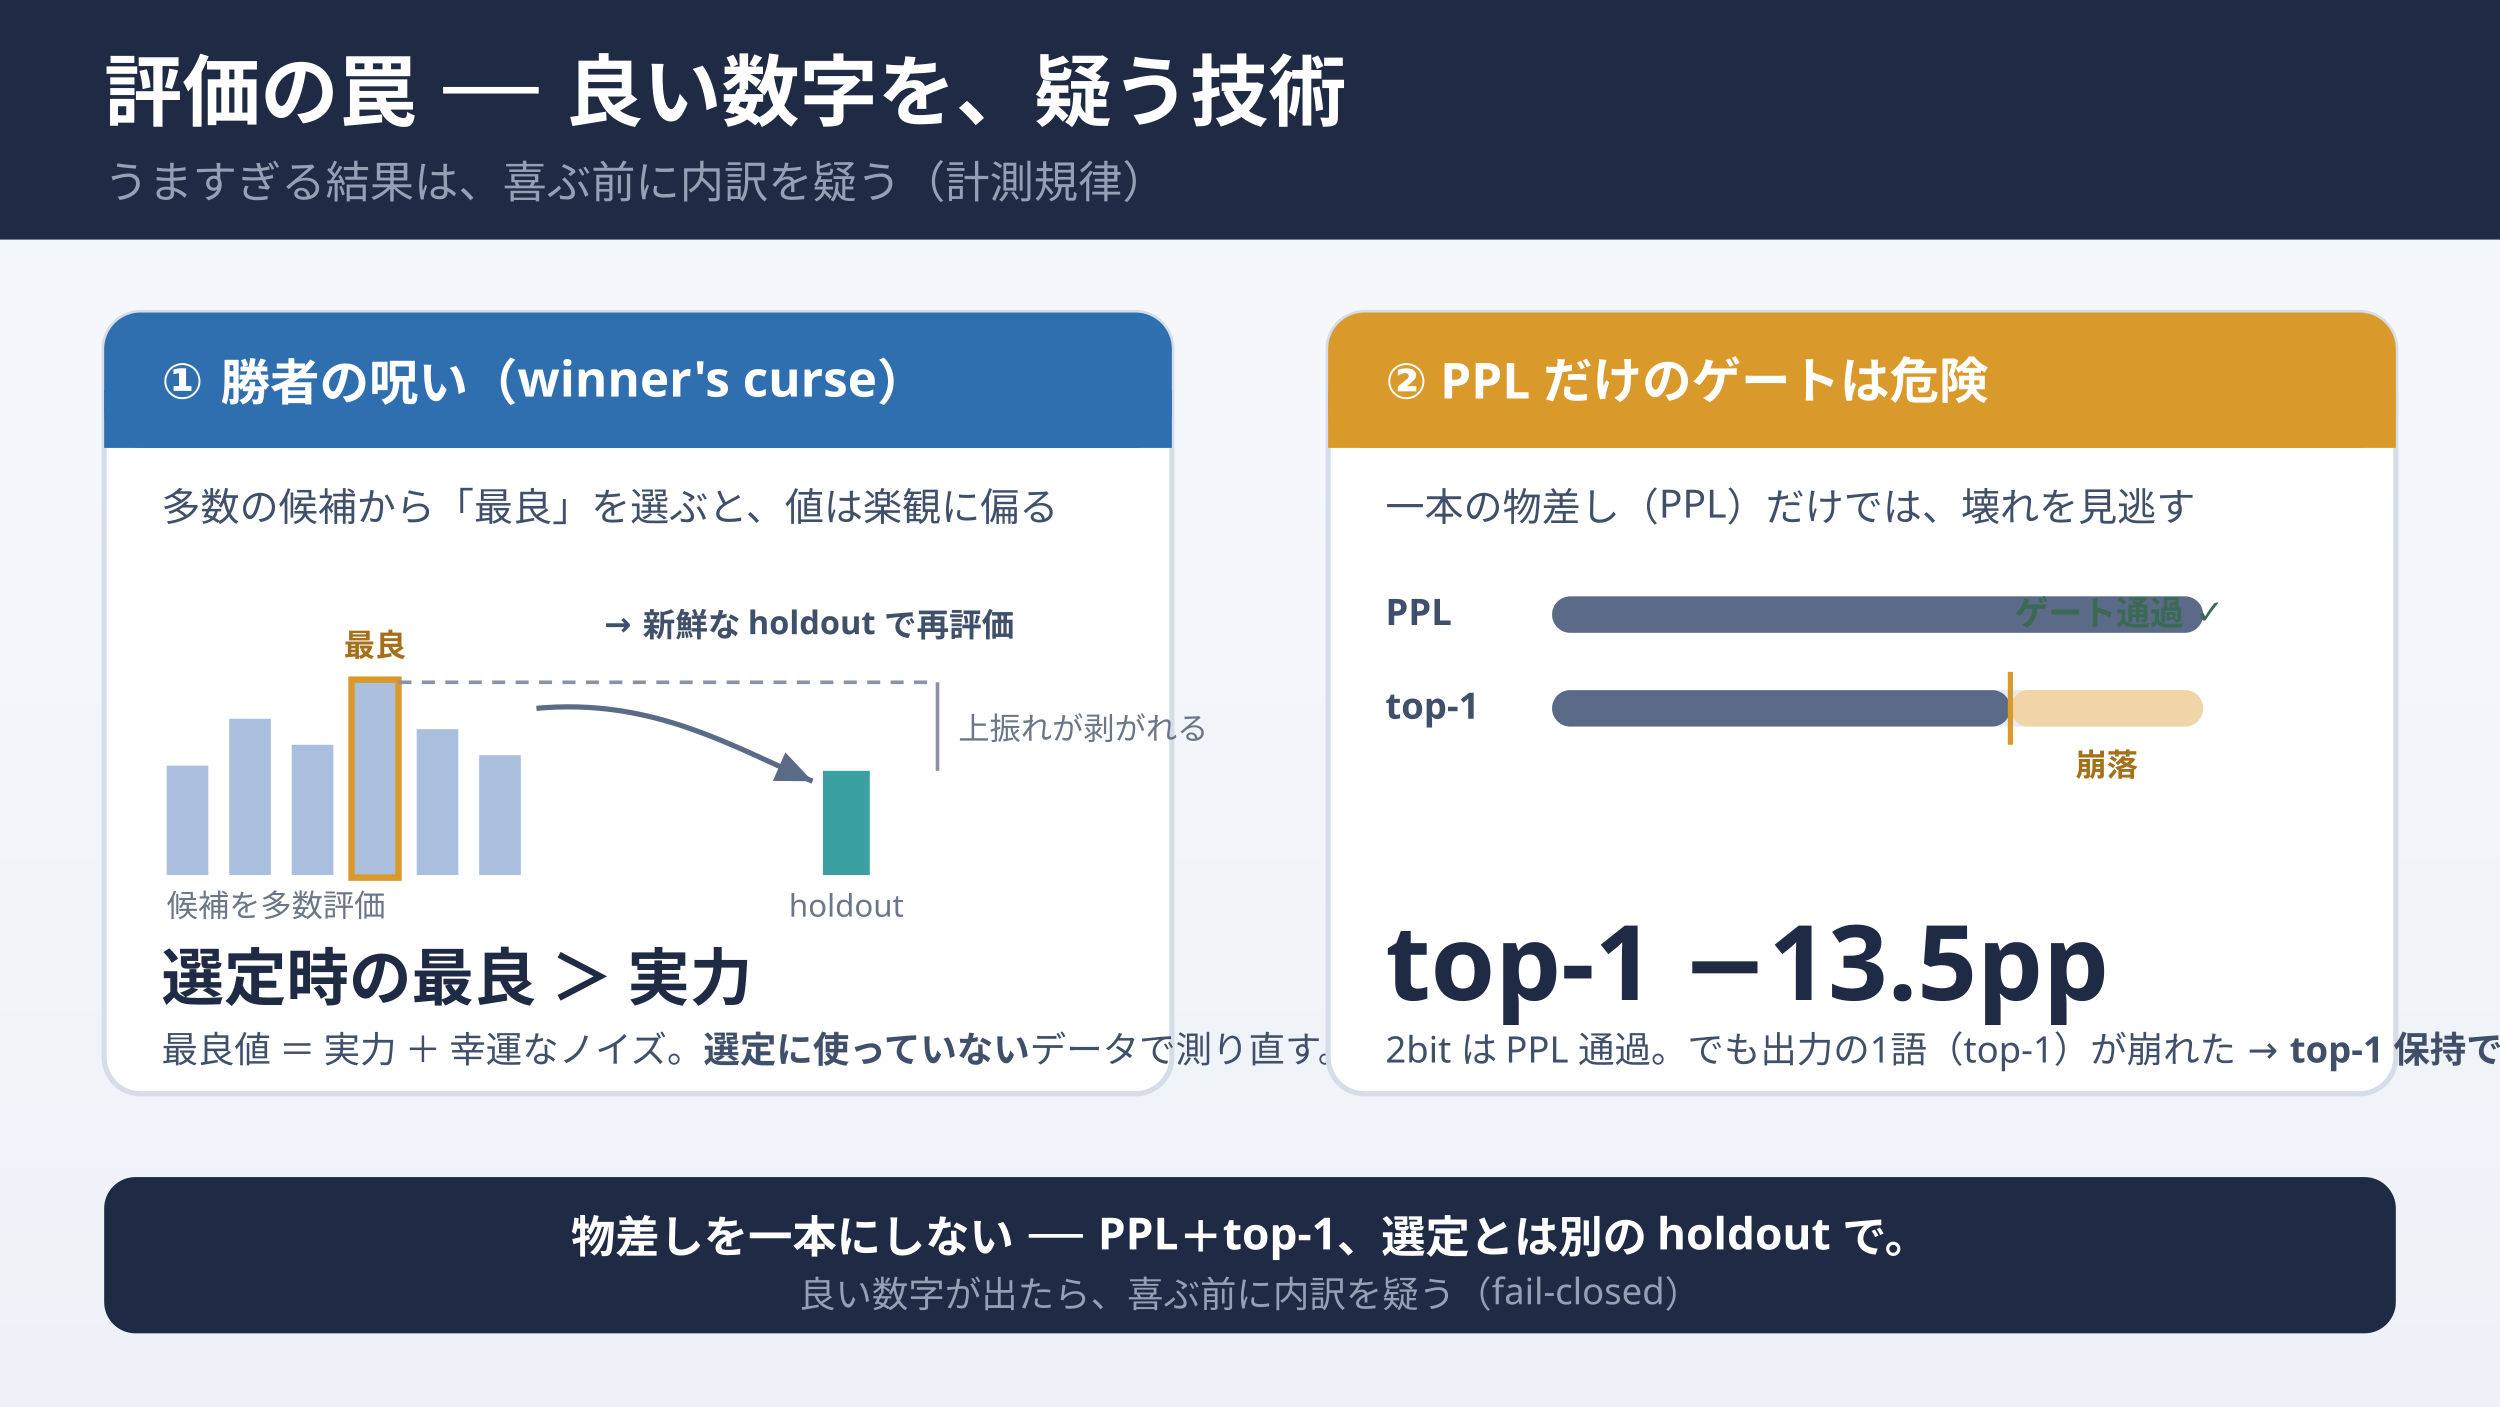
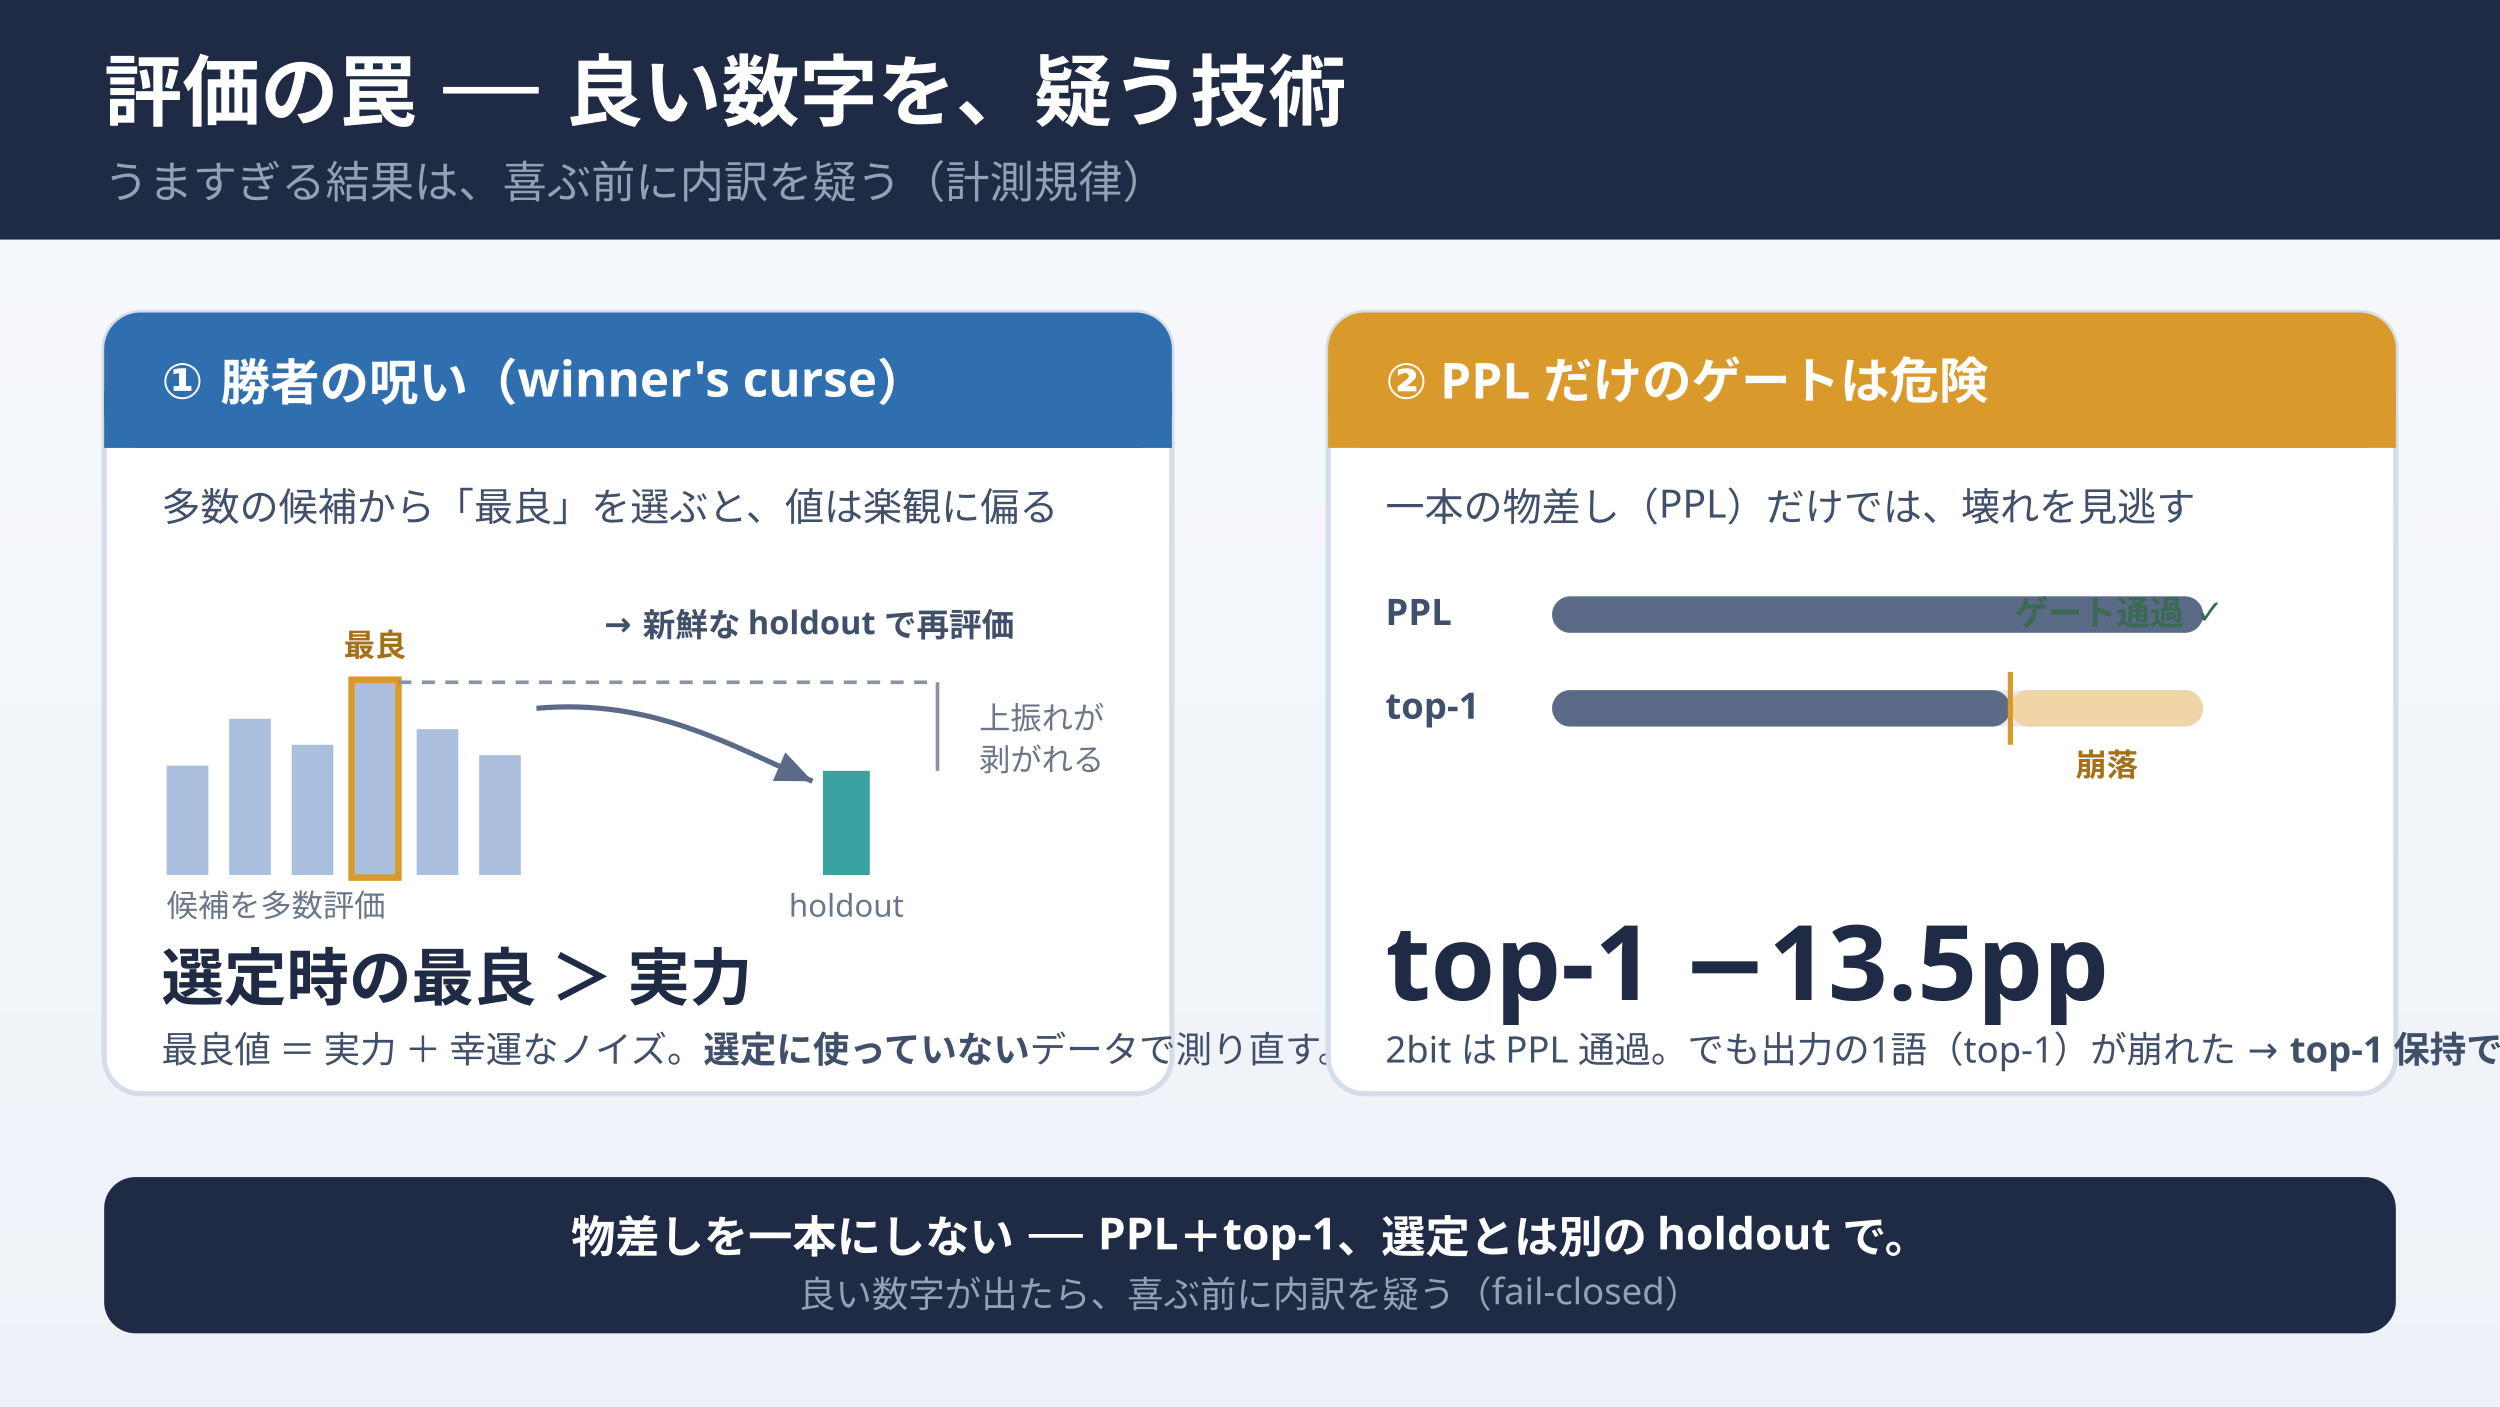
<svg xmlns="http://www.w3.org/2000/svg" viewBox="0 0 960 540" width="960" height="540" font-family="'Segoe UI','Hiragino Kaku Gothic ProN','Noto Sans JP','Yu Gothic',sans-serif">
  <defs>
    <linearGradient id="bgT" x1="0" y1="0" x2="0" y2="1">
      <stop offset="0" stop-color="#f7f9fc" />
      <stop offset="1" stop-color="#eef2f8" />
    </linearGradient>
    <marker id="arrT" markerWidth="10" markerHeight="10" refX="7" refY="3" orient="auto" markerUnits="strokeWidth">
      <path d="M0,0 L7,3 L0,6 Z" fill="#5b6a86" />
    </marker>
  </defs>
  <rect width="960" height="540" fill="url(#bgT)" />
  <rect x="0" y="0" width="960" height="92" fill="#1f2a44" />
  <text x="40" y="46" fill="#ffffff" font-size="30" font-weight="700">評価の罠 ── 良い数字を、疑う技術</text>
  <text x="40" y="76" fill="#aebaccd0" font-size="17">うますぎる結果は、喜ぶ前に内訳を疑う（計測規律）</text>
  <g>
    <rect x="40" y="120" width="410" height="300" rx="14" fill="#ffffff" stroke="#d5dde8" stroke-width="2" />
    <rect x="40" y="120" width="410" height="52" rx="14" fill="#2f6fb0" />
    <rect x="40" y="150" width="410" height="22" fill="#2f6fb0" />
    <text x="62" y="153" fill="#ffffff" font-size="19" font-weight="700">① 勝者の呪い（winner's curse）</text>
    <text x="62" y="200" fill="#41506a" font-size="15">多数の候補から「最良」を選ぶと、値は楽観に偏る</text>
    <g>
      <rect x="64" y="294" width="16" height="42" fill="#a9bfdd" />
      <rect x="88" y="276" width="16" height="60" fill="#a9bfdd" />
      <rect x="112" y="286" width="16" height="50" fill="#a9bfdd" />
      <rect x="136" y="262" width="16" height="74" fill="#a9bfdd" />
      <rect x="160" y="280" width="16" height="56" fill="#a9bfdd" />
      <rect x="184" y="290" width="16" height="46" fill="#a9bfdd" />
      <rect x="135" y="261" width="18" height="76" fill="none" stroke="#d99a2b" stroke-width="2.5" />
      <text x="144" y="252" fill="#a5701a" font-size="12" font-weight="700" text-anchor="middle">最良</text>
    </g>
    <text x="64" y="352" fill="#6b7688" font-size="12">候補を多数評価</text>
    <rect x="316" y="296" width="18" height="40" fill="#3aa0a0" />
    <text x="325" y="352" fill="#6b7688" font-size="12" text-anchor="middle">holdout</text>
    <line x1="153" y1="262" x2="360" y2="262" stroke="#8a93a6" stroke-width="1.4" stroke-dasharray="5 4" />
    <path d="M360,262 L360,296" stroke="#8a93a6" stroke-width="1.4" />
-     <text x="368" y="284" fill="#6b7688" font-size="12">上振れが剥がれる</text>
+     <text x="400" y="280" fill="#6b7688" font-size="12" text-anchor="middle">上振れが</text>
+     <text x="400" y="296" fill="#6b7688" font-size="12" text-anchor="middle">剥がれる</text>
    <path d="M206,272 C250,268 280,286 312,300" fill="none" stroke="#5b6a86" stroke-width="2" marker-end="url(#arrT)" />
    <text x="232" y="244" fill="#41506a" font-size="12.5" font-weight="600">→ 新鮮な holdout で再評価</text>
    <text x="62" y="384" fill="#1f2a44" font-size="24" font-weight="800">選定時の最良 ＞ 実力</text>
    <text x="62" y="408" fill="#41506a" font-size="14">最良値 ＝ 実力 ＋ 幸運なノイズ。<tspan font-weight="700">選定に使っていない</tspan>データで測り直す。</text>
  </g>
  <g>
    <rect x="510" y="120" width="410" height="300" rx="14" fill="#ffffff" stroke="#d5dde8" stroke-width="2" />
    <rect x="510" y="120" width="410" height="52" rx="14" fill="#d99a2b" />
    <rect x="510" y="150" width="410" height="22" fill="#d99a2b" />
    <text x="532" y="153" fill="#ffffff" font-size="19" font-weight="700">② PPL だけのゲートは危険</text>
    <text x="532" y="200" fill="#41506a" font-size="15">一本の物差し（PPL）だけでは、壊れを見逃す</text>
    <text x="532" y="240" fill="#41506a" font-size="14" font-weight="600">PPL</text>
    <rect x="596" y="229" width="250" height="14" rx="7" fill="#e6ebf3" />
    <rect x="596" y="229" width="250" height="14" rx="7" fill="#5b6a86" />
    <text x="854" y="240" fill="#3a6a53" font-size="13" font-weight="700" text-anchor="end">ゲート通過 ✓</text>
    <text x="532" y="276" fill="#41506a" font-size="14" font-weight="600">top-1</text>
    <rect x="596" y="265" width="250" height="14" rx="7" fill="#e6ebf3" />
    <rect x="596" y="265" width="176" height="14" rx="7" fill="#5b6a86" />
    <rect x="772" y="265" width="74" height="14" rx="7" fill="#f0d6a6" />
    <path d="M772,258 L772,286" stroke="#d99a2b" stroke-width="2" />
    <text x="809" y="298" fill="#a5701a" font-size="12" font-weight="700" text-anchor="middle">崩落</text>
    <text x="532" y="384" fill="#1f2a44" font-size="40" font-weight="800">top-1 −13.5pp</text>
    <text x="532" y="408" fill="#41506a" font-size="14">2bit は PPL 通過。でも出力の1語（top-1）が崩れた → <tspan font-weight="700">top-1 保持で fail-closed</tspan>
    </text>
  </g>
  <rect x="40" y="452" width="880" height="60" rx="12" fill="#1f2a44" />
  <text x="480" y="481" fill="#ffffff" font-size="17" font-weight="600" text-anchor="middle">物差しを一本にしない ── PPL＋top-1、選定とは別の holdout で。</text>
  <text x="480" y="502" fill="#aebaccd0" font-size="14" text-anchor="middle">良い数字が出たら、喜ぶ前に内訳を疑う（fail-closed）</text>
</svg>
